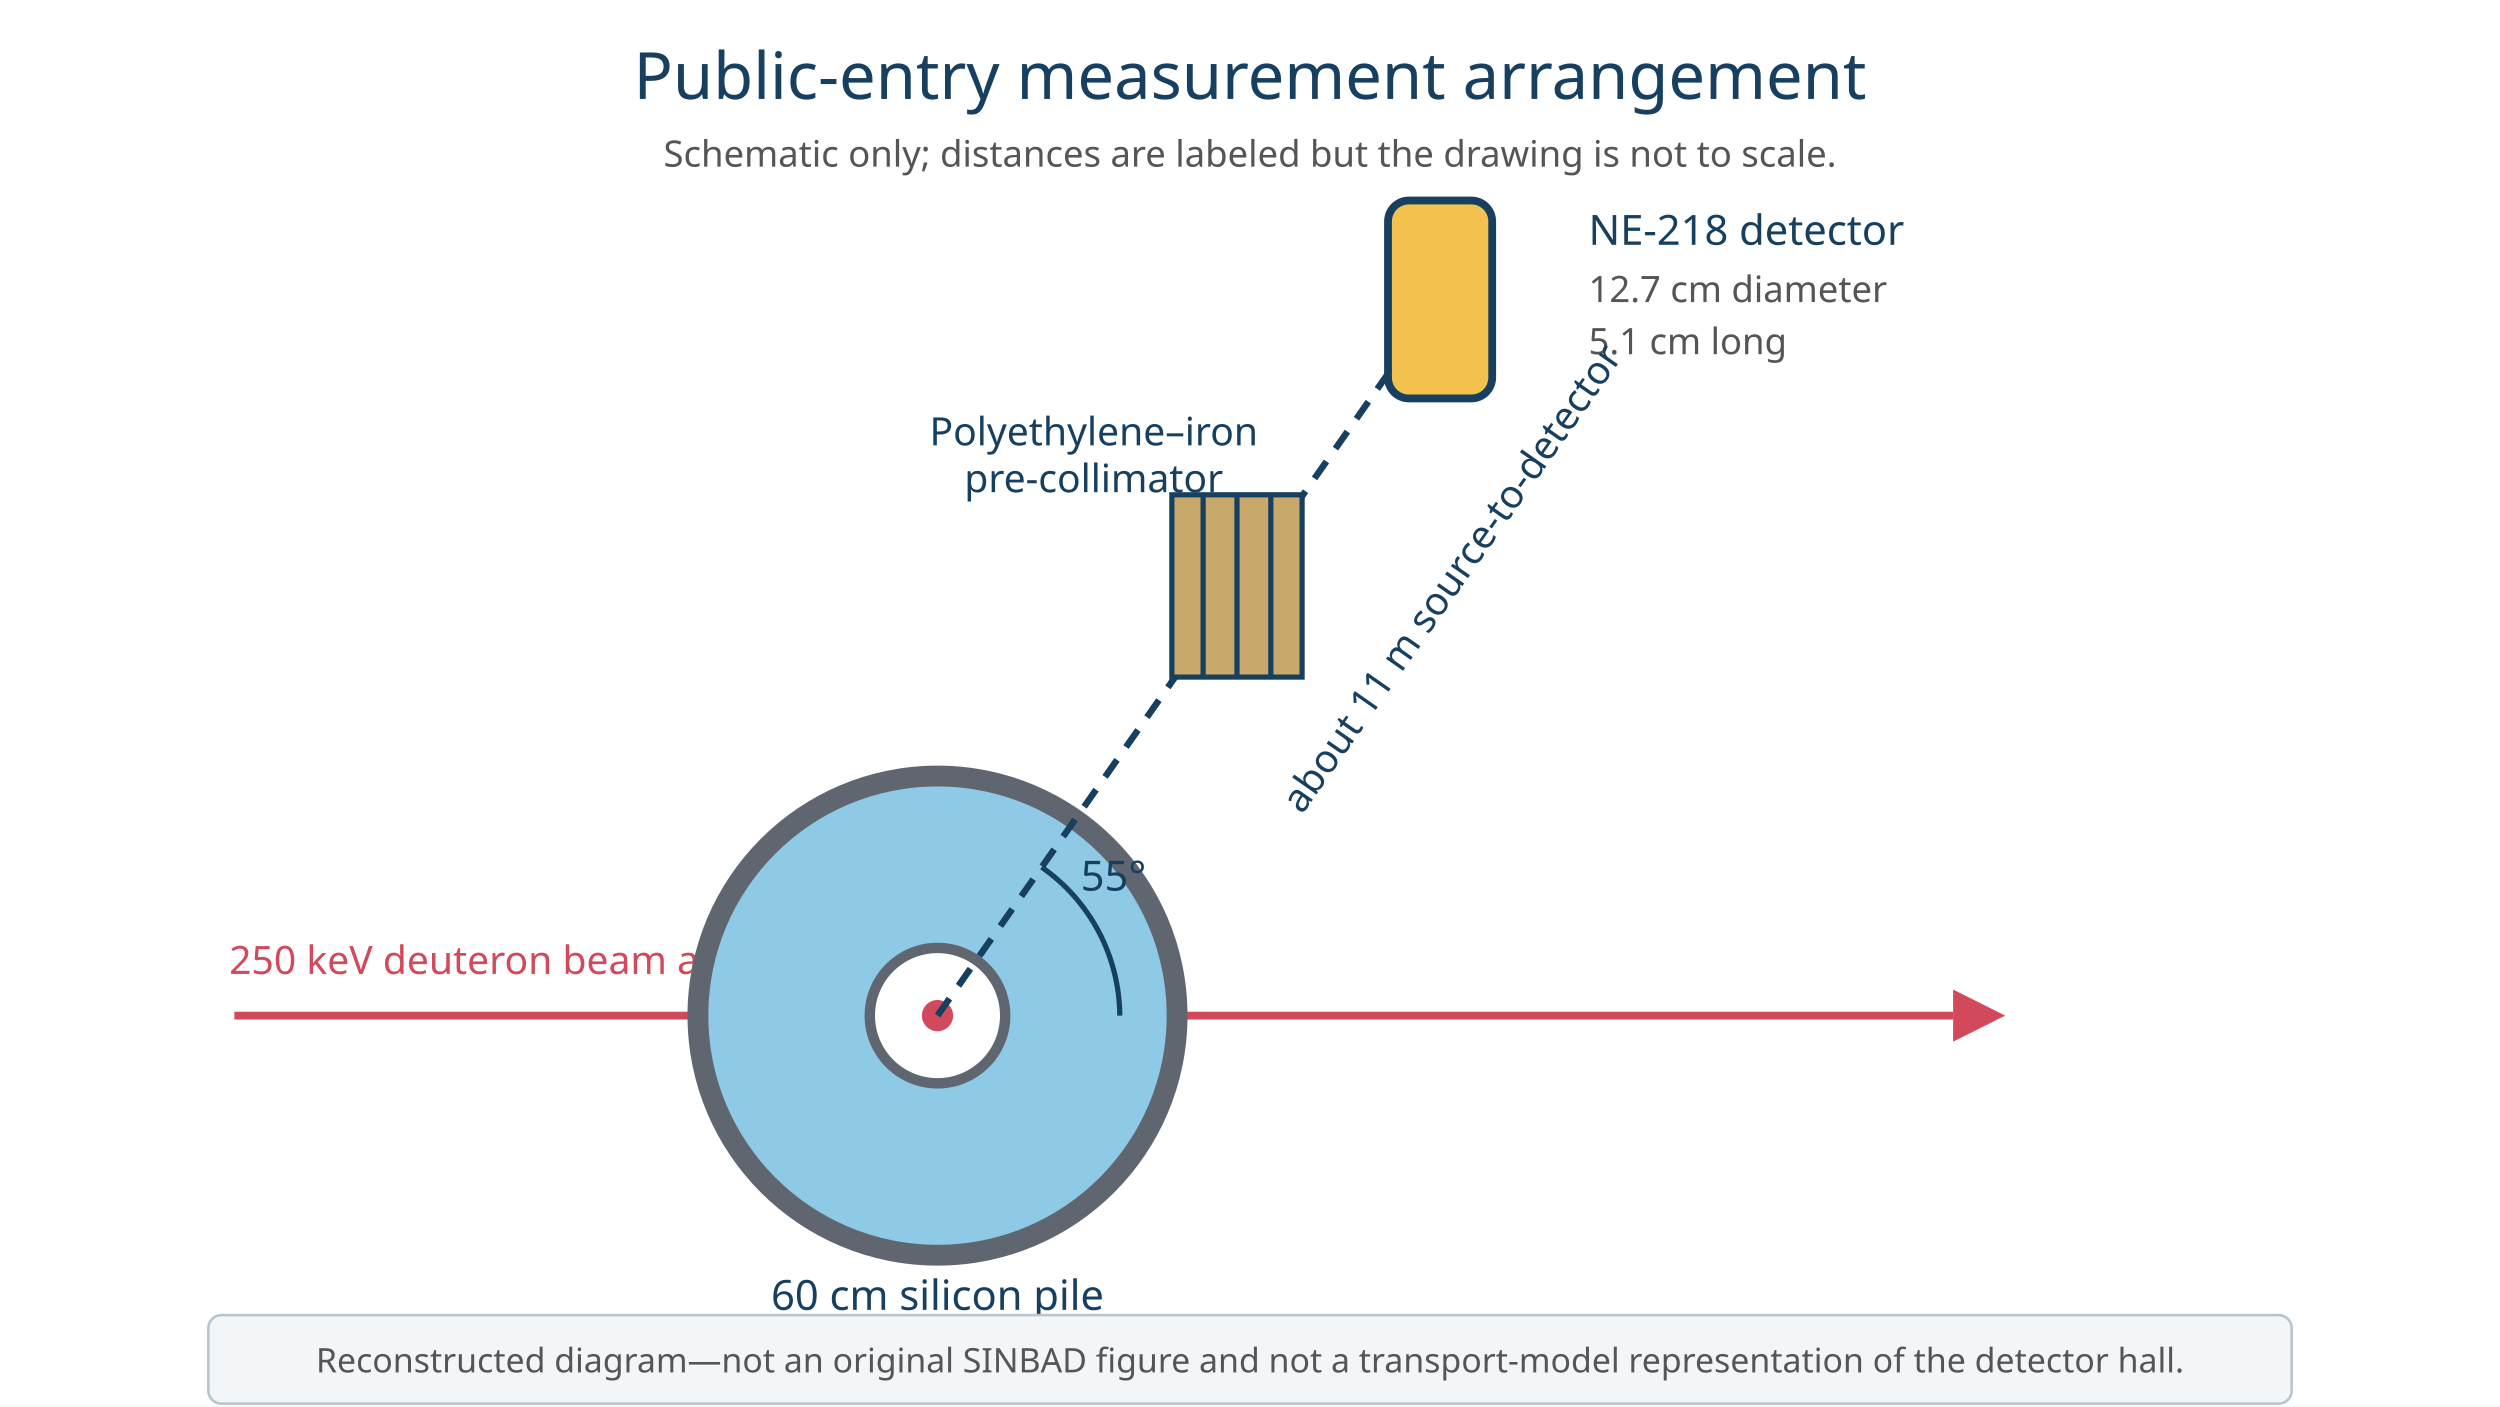
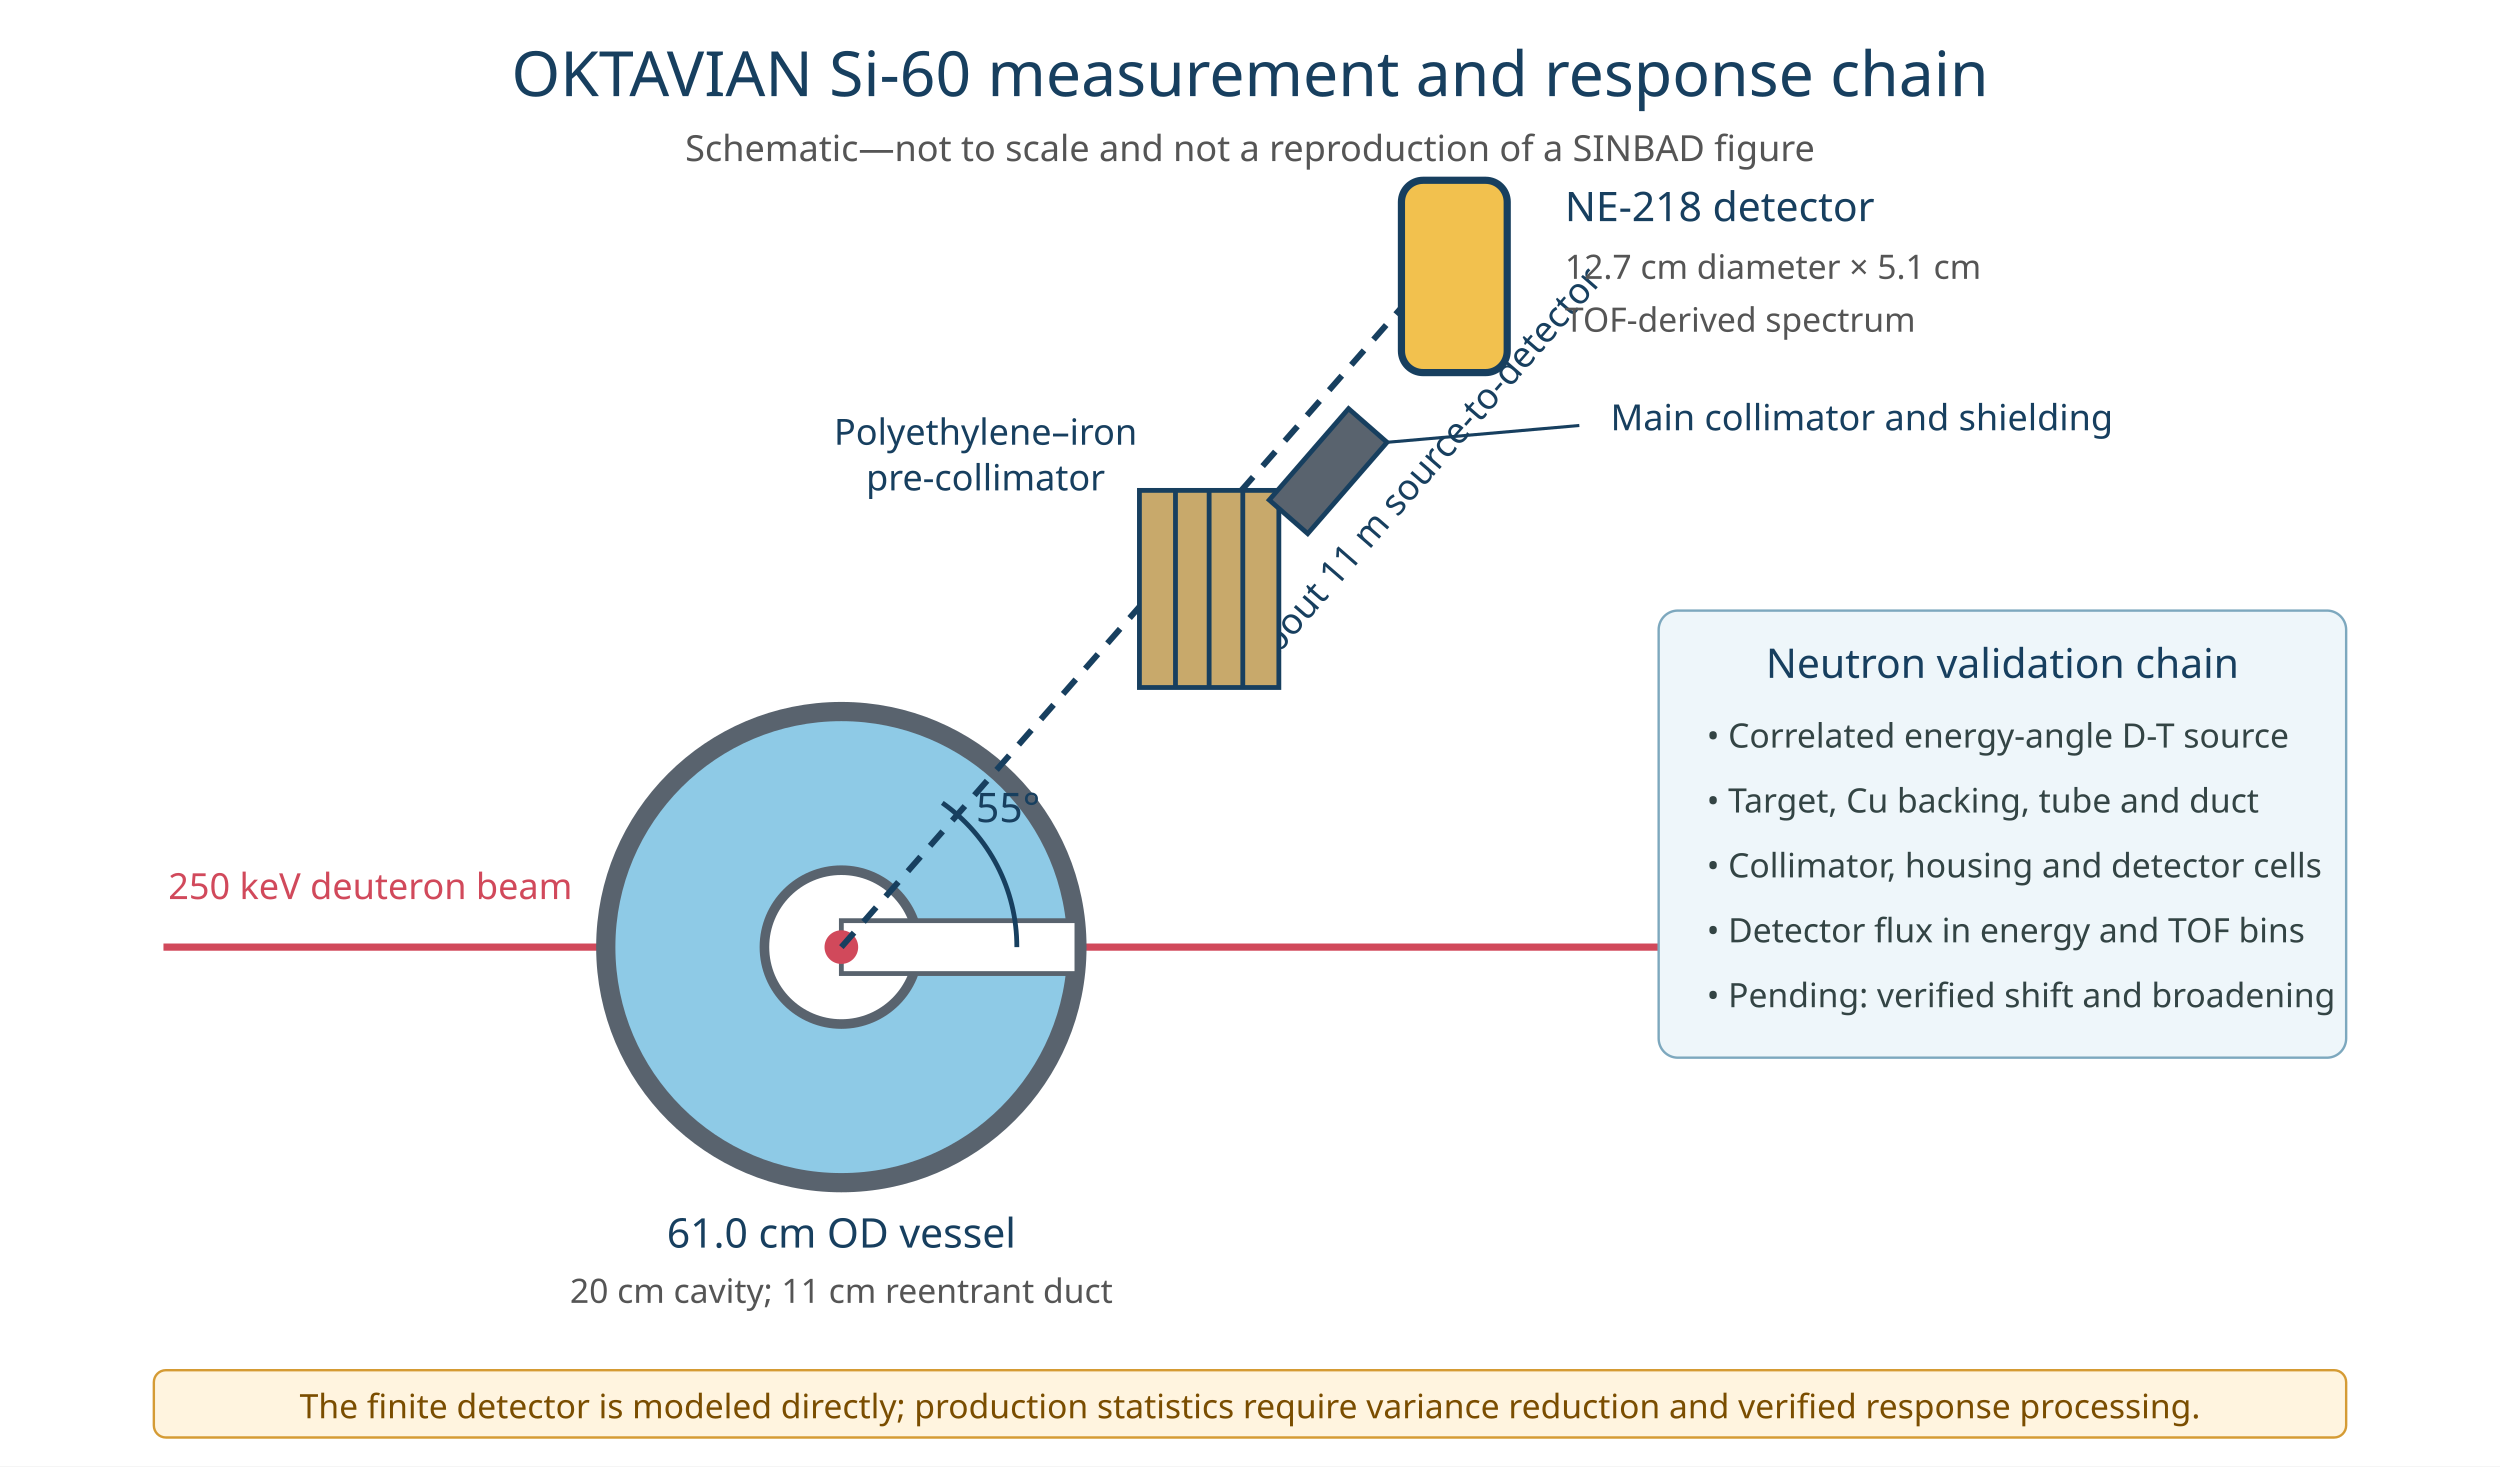
- <svg xmlns="http://www.w3.org/2000/svg" width="960" height="540" viewBox="0 0 960 540">
-   <rect width="960" height="540" fill="#ffffff" />
-   <text x="480" y="38" text-anchor="middle" font-family="sans-serif" font-size="25" fill="#173f5f">Public-entry measurement arrangement</text>
-   <text x="480" y="64" text-anchor="middle" font-family="sans-serif" font-size="14" fill="#555555">Schematic only; distances are labeled but the drawing is not to scale.</text>
-   <line x1="90" y1="390" x2="750" y2="390" stroke="#d1495b" stroke-width="3" />
-   <polygon points="770,390 750,380 750,400" fill="#d1495b" />
-   <text x="88" y="374" font-family="sans-serif" font-size="15" fill="#d1495b">250 keV deuteron beam axis</text>
-   <circle cx="360" cy="390" r="92" fill="#8ecae6" stroke="#5f6670" stroke-width="8" />
-   <circle cx="360" cy="390" r="26" fill="#ffffff" stroke="#5f6670" stroke-width="4" />
-   <circle cx="360" cy="390" r="6" fill="#d1495b" />
-   <text x="360" y="503" text-anchor="middle" font-family="sans-serif" font-size="16" fill="#173f5f">60 cm silicon pile</text>
-   <line x1="360" y1="390" x2="553" y2="115" stroke="#173f5f" stroke-width="2.5" stroke-dasharray="8 6" />
-   <path d="M 430 390 A 70 70 0 0 0 400 333" fill="none" stroke="#173f5f" stroke-width="2" />
-   <text x="415" y="342" font-family="sans-serif" font-size="16" fill="#173f5f">55°</text>
-   <rect x="450" y="190" width="50" height="70" fill="#c8a96b" stroke="#173f5f" stroke-width="2" />
-   <line x1="462" y1="190" x2="462" y2="260" stroke="#173f5f" stroke-width="2" />
-   <line x1="475" y1="190" x2="475" y2="260" stroke="#173f5f" stroke-width="2" />
-   <line x1="488" y1="190" x2="488" y2="260" stroke="#173f5f" stroke-width="2" />
-   <text x="420" y="171" text-anchor="middle" font-family="sans-serif" font-size="15" fill="#173f5f">Polyethylene–iron</text>
-   <text x="420" y="189" text-anchor="middle" font-family="sans-serif" font-size="15" fill="#173f5f">pre-collimator</text>
-   <rect x="533" y="77" width="40" height="76" rx="8" fill="#f2c14e" stroke="#173f5f" stroke-width="3" />
-   <text x="610" y="94" font-family="sans-serif" font-size="16" fill="#173f5f">NE-218 detector</text>
-   <text x="610" y="116" font-family="sans-serif" font-size="14" fill="#555555">12.7 cm diameter</text>
-   <text x="610" y="136" font-family="sans-serif" font-size="14" fill="#555555">5.1 cm long</text>
-   <text x="500" y="313" transform="rotate(-55 500 313)" font-family="sans-serif" font-size="15" fill="#173f5f">about 11 m source-to-detector</text>
-   <rect x="80" y="505" width="800" height="34" rx="5" fill="#f3f6f8" stroke="#b9c4cc" />
-   <text x="480" y="527" text-anchor="middle" font-family="sans-serif" font-size="13" fill="#555555">Reconstructed diagram—not an original SINBAD figure and not a transport-model representation of the detector hall.</text>
+ <svg xmlns="http://www.w3.org/2000/svg" width="1040" height="610" viewBox="0 0 1040 610">
+   <rect width="1040" height="610" fill="#ffffff" />
+   <text x="520" y="40" text-anchor="middle" font-family="sans-serif" font-size="26" fill="#173f5f">OKTAVIAN Si-60 measurement and response chain</text>
+   <text x="520" y="67" text-anchor="middle" font-family="sans-serif" font-size="15" fill="#555">Schematic—not to scale and not a reproduction of a SINBAD figure</text>
+   <line x1="68" y1="394" x2="760" y2="394" stroke="#d1495b" stroke-width="3" />
+   <polygon points="782,394 758,382 758,406" fill="#d1495b" />
+   <text x="70" y="374" font-family="sans-serif" font-size="15" fill="#d1495b">250 keV deuteron beam</text>
+   <circle cx="350" cy="394" r="98" fill="#8ecae6" stroke="#59636e" stroke-width="8" />
+   <circle cx="350" cy="394" r="32" fill="#ffffff" stroke="#59636e" stroke-width="4" />
+   <rect x="350" y="383" width="98" height="22" fill="#ffffff" stroke="#59636e" stroke-width="2" />
+   <circle cx="350" cy="394" r="7" fill="#d1495b" />
+   <text x="350" y="519" text-anchor="middle" font-family="sans-serif" font-size="17" fill="#173f5f">61.0 cm OD vessel</text>
+   <text x="350" y="542" text-anchor="middle" font-family="sans-serif" font-size="14" fill="#555">20 cm cavity; 11 cm reentrant duct</text>
+   <line x1="350" y1="394" x2="604" y2="104" stroke="#173f5f" stroke-width="2.5" stroke-dasharray="8 6" />
+   <path d="M 423 394 A 73 73 0 0 0 392 334" fill="none" stroke="#173f5f" stroke-width="2" />
+   <text x="406" y="342" font-family="sans-serif" font-size="17" fill="#173f5f">55°</text>
+   <text x="526" y="279" transform="rotate(-49 526 279)" font-family="sans-serif" font-size="15" fill="#173f5f">about 11 m source-to-detector</text>
+   <rect x="474" y="204" width="58" height="82" fill="#c8a96b" stroke="#173f5f" stroke-width="2" />
+   <line x1="489" y1="204" x2="489" y2="286" stroke="#173f5f" stroke-width="2" />
+   <line x1="503" y1="204" x2="503" y2="286" stroke="#173f5f" stroke-width="2" />
+   <line x1="517" y1="204" x2="517" y2="286" stroke="#173f5f" stroke-width="2" />
+   <text x="410" y="185" text-anchor="middle" font-family="sans-serif" font-size="15" fill="#173f5f">Polyethylene–iron</text>
+   <text x="410" y="204" text-anchor="middle" font-family="sans-serif" font-size="15" fill="#173f5f">pre-collimator</text>
+   <path d="M 528 208 L 561 170 L 577 184 L 544 222 Z" fill="#59636e" stroke="#173f5f" stroke-width="2" />
+   <text x="670" y="179" font-family="sans-serif" font-size="15" fill="#173f5f">Main collimator and shielding</text>
+   <line x1="577" y1="184" x2="657" y2="177" stroke="#173f5f" stroke-width="1.3" />
+   <rect x="583" y="75" width="44" height="80" rx="9" fill="#f2c14e" stroke="#173f5f" stroke-width="3" />
+   <text x="651" y="92" font-family="sans-serif" font-size="17" fill="#173f5f">NE-218 detector</text>
+   <text x="651" y="116" font-family="sans-serif" font-size="14" fill="#555">12.7 cm diameter × 5.1 cm</text>
+   <text x="651" y="138" font-family="sans-serif" font-size="14" fill="#555">TOF-derived spectrum</text>
+   <rect x="690" y="254" width="286" height="186" rx="8" fill="#eef6fa" stroke="#7da8be" />
+   <text x="833" y="282" text-anchor="middle" font-family="sans-serif" font-size="17" fill="#173f5f">Neutron validation chain</text>
+   <text x="710" y="311" font-family="sans-serif" font-size="14" fill="#344">• Correlated energy-angle D-T source</text>
+   <text x="710" y="338" font-family="sans-serif" font-size="14" fill="#344">• Target, Cu backing, tube and duct</text>
+   <text x="710" y="365" font-family="sans-serif" font-size="14" fill="#344">• Collimator, housing and detector cells</text>
+   <text x="710" y="392" font-family="sans-serif" font-size="14" fill="#344">• Detector flux in energy and TOF bins</text>
+   <text x="710" y="419" font-family="sans-serif" font-size="14" fill="#344">• Pending: verified shift and broadening</text>
+   <rect x="64" y="570" width="912" height="28" rx="5" fill="#fff4df" stroke="#d59b34" />
+   <text x="520" y="590" text-anchor="middle" font-family="sans-serif" font-size="14" fill="#7a4d00">The finite detector is modeled directly; production statistics require variance reduction and verified response processing.</text>
</svg>
